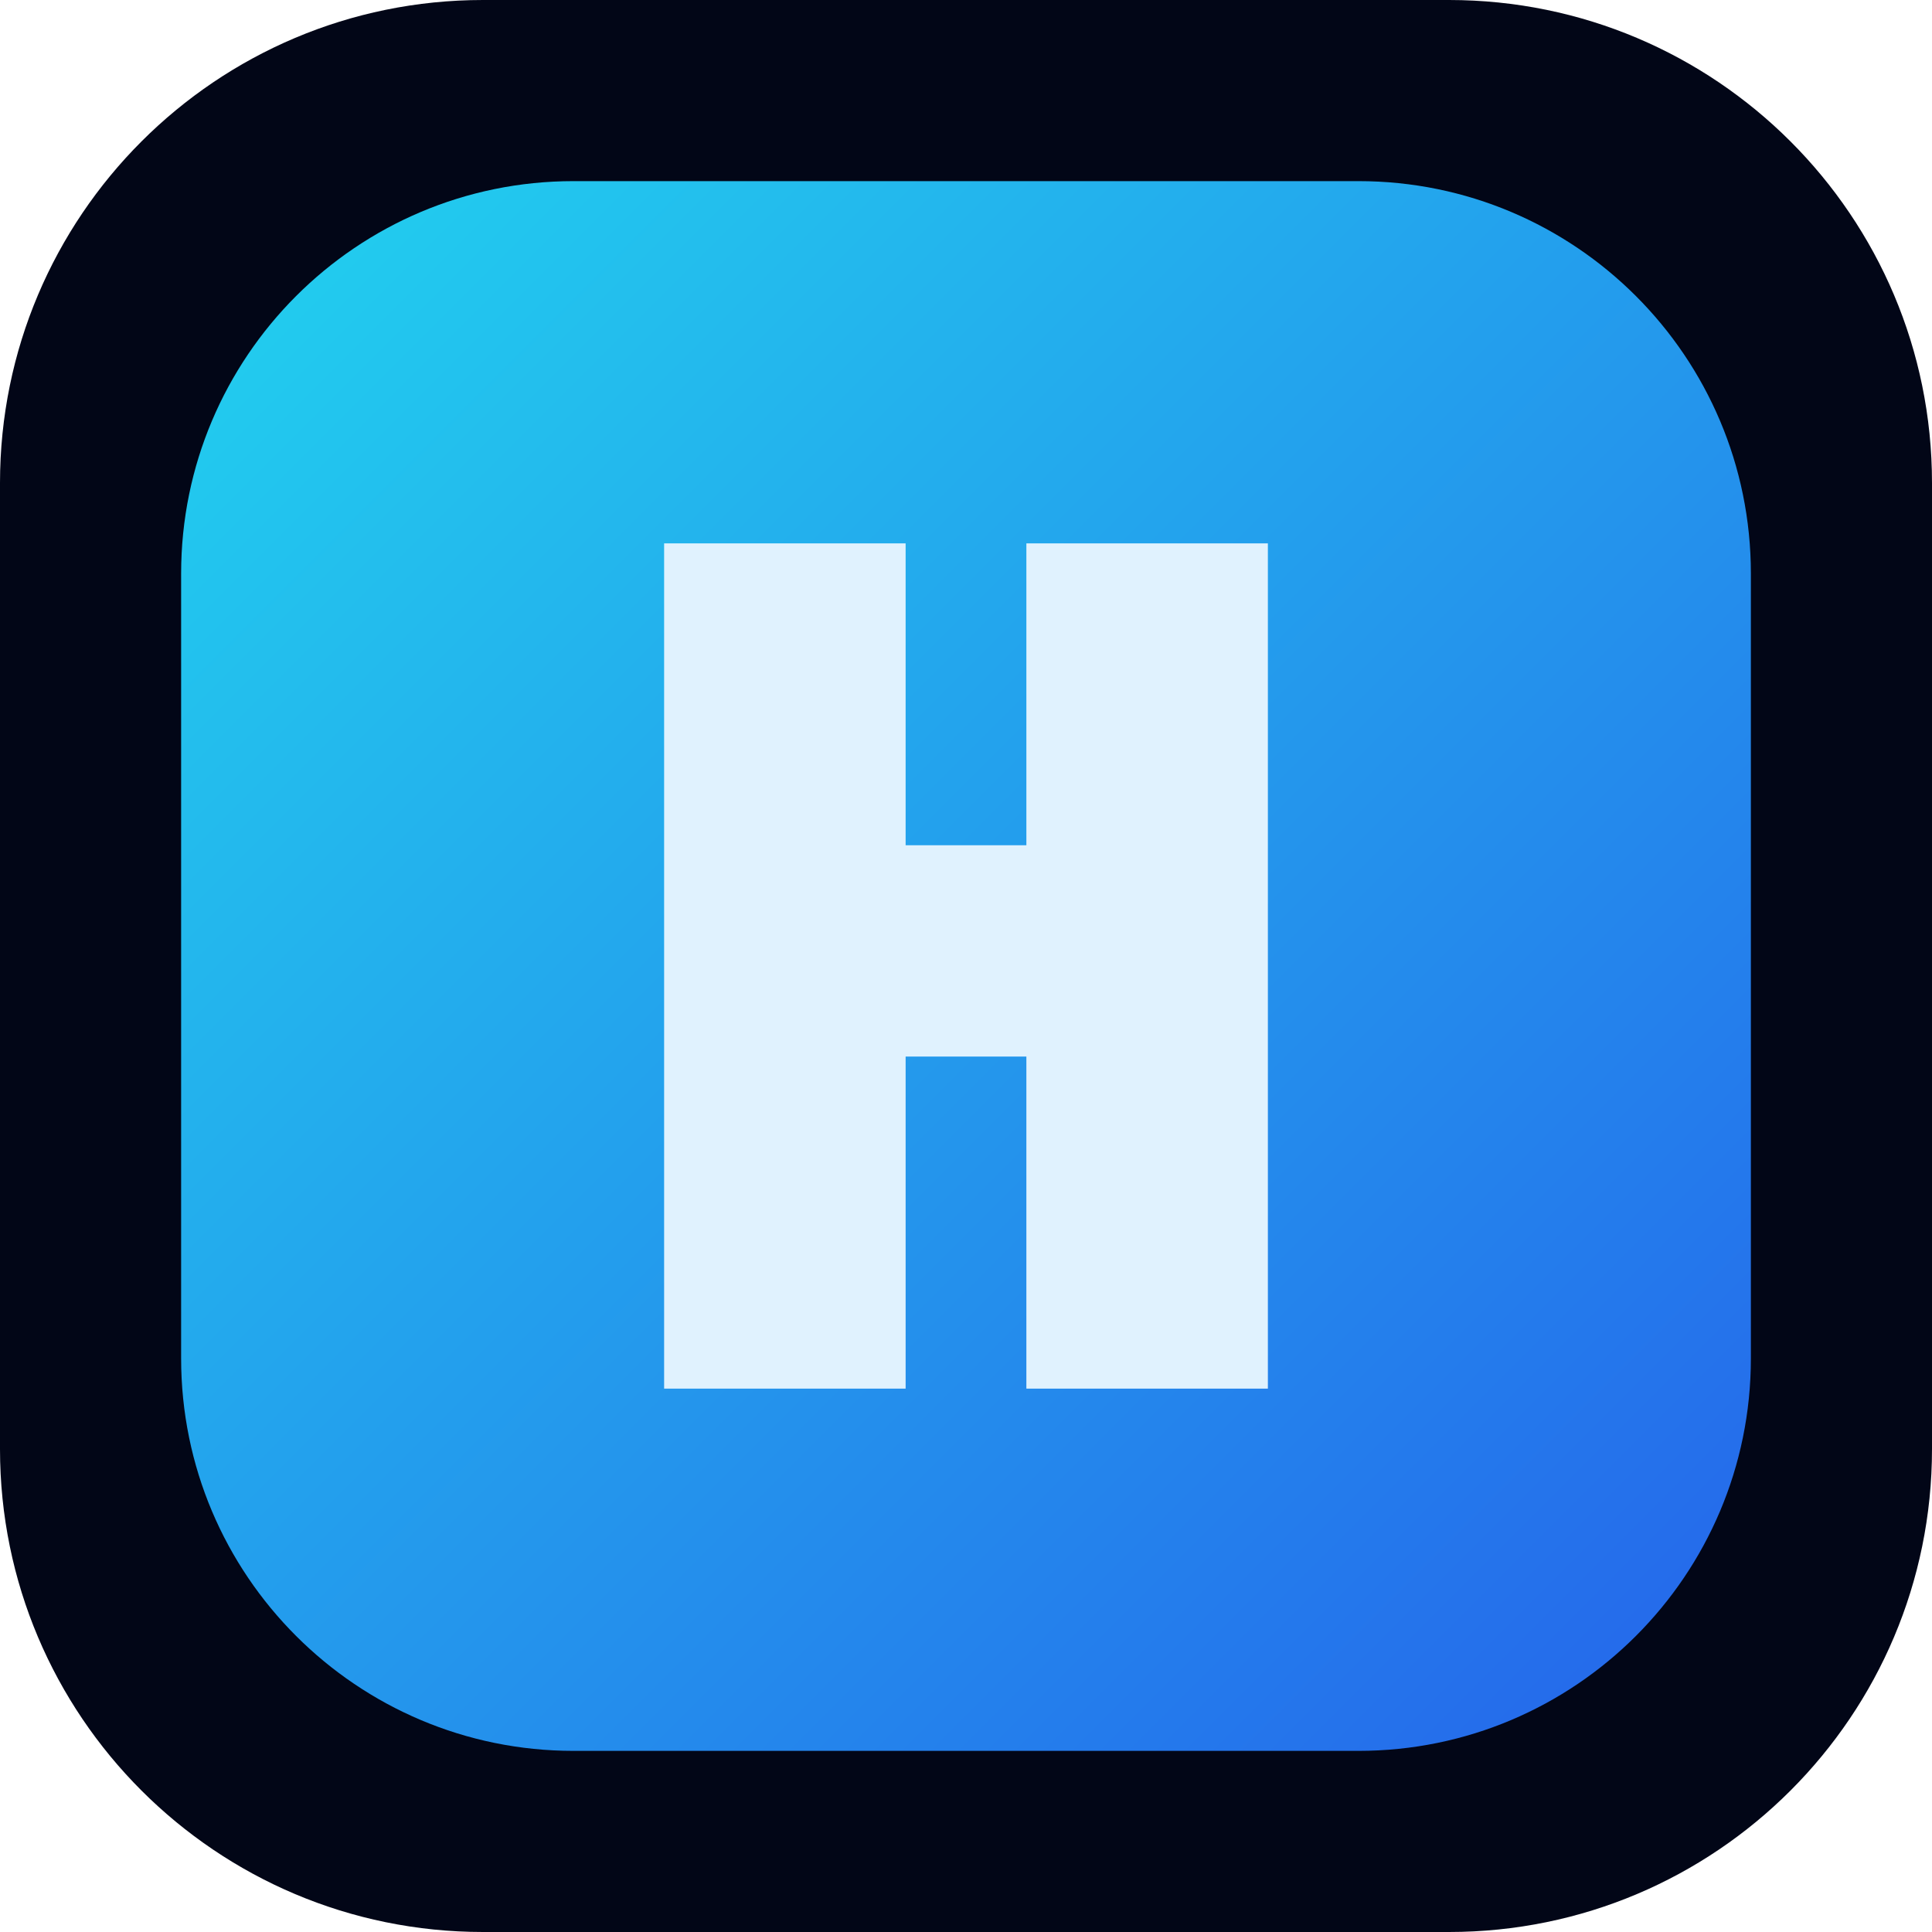
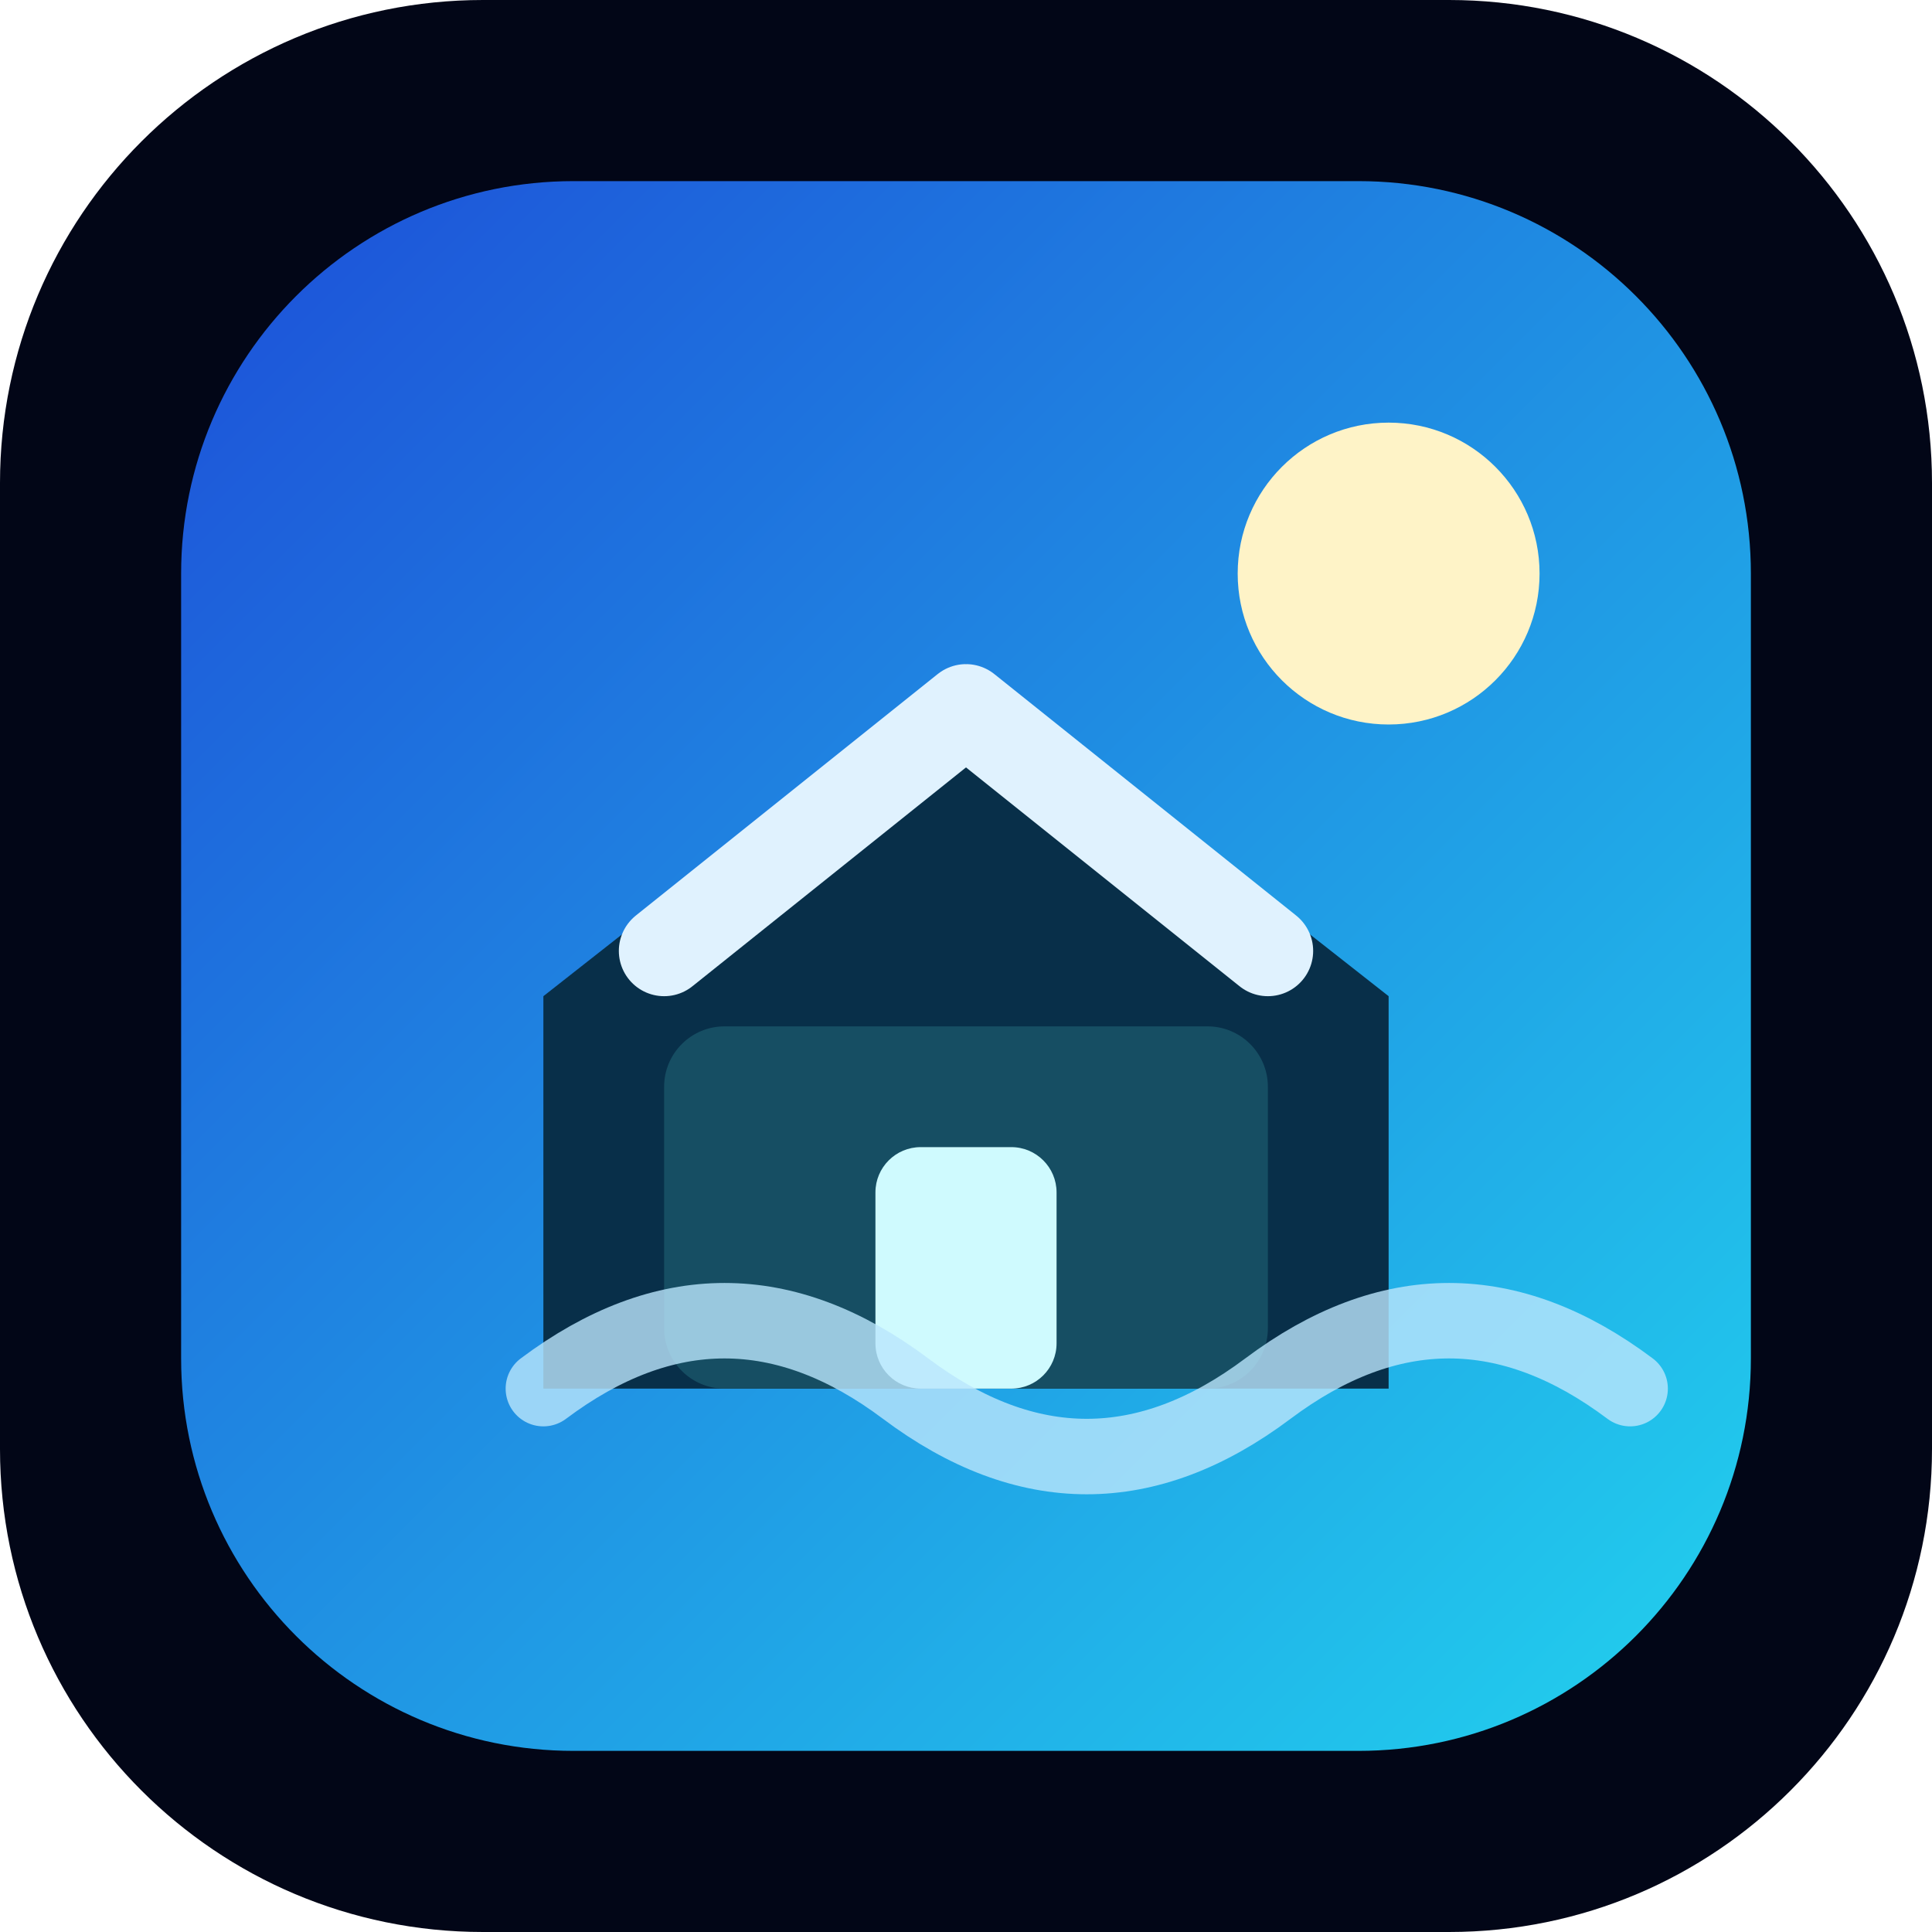
<svg xmlns="http://www.w3.org/2000/svg" viewBox="0 0 64 64">
  <defs>
-     <linearGradient id="g" x1="0%" y1="0%" x2="100%" y2="100%">
-       <stop offset="0%" stop-color="#22d3ee" />
-       <stop offset="100%" stop-color="#2563eb" />
+     <linearGradient id="sky" x1="0%" y1="0%" x2="100%" y2="100%">
+       <stop offset="0%" stop-color="#1d4ed8" />
+       <stop offset="100%" stop-color="#22d3ee" />
    </linearGradient>
  </defs>
  <rect width="64" height="64" rx="16" fill="#020617" />
-   <rect x="6" y="6" width="52" height="52" rx="13" fill="url(#g)" />
-   <path d="M22 18h8v10h4V18h8v28h-8V35h-4v11h-8V18z" fill="#e0f2fe" />
+   <rect x="6" y="6" width="52" height="52" rx="13" fill="url(#sky)" />
+   <circle cx="46" cy="19" r="5" fill="#fef3c7" />
+   <path d="M18 33l14-11 14 11v13H18z" fill="#082f49" />
+   <path d="M22 31.5l10-8 10 8" fill="none" stroke="#e0f2fe" stroke-width="3" stroke-linecap="round" stroke-linejoin="round" />
+   <rect x="22" y="34" width="20" height="12" rx="2" fill="#164e63" />
+   <rect x="29" y="38" width="6" height="8" rx="1.5" fill="#cffafe" />
+   <path d="M18 46c4-3 8-3 12 0s8 3 12 0 8-3 12 0" fill="none" stroke="#bae6fd" stroke-width="2.5" stroke-linecap="round" opacity="0.8" />
</svg>
